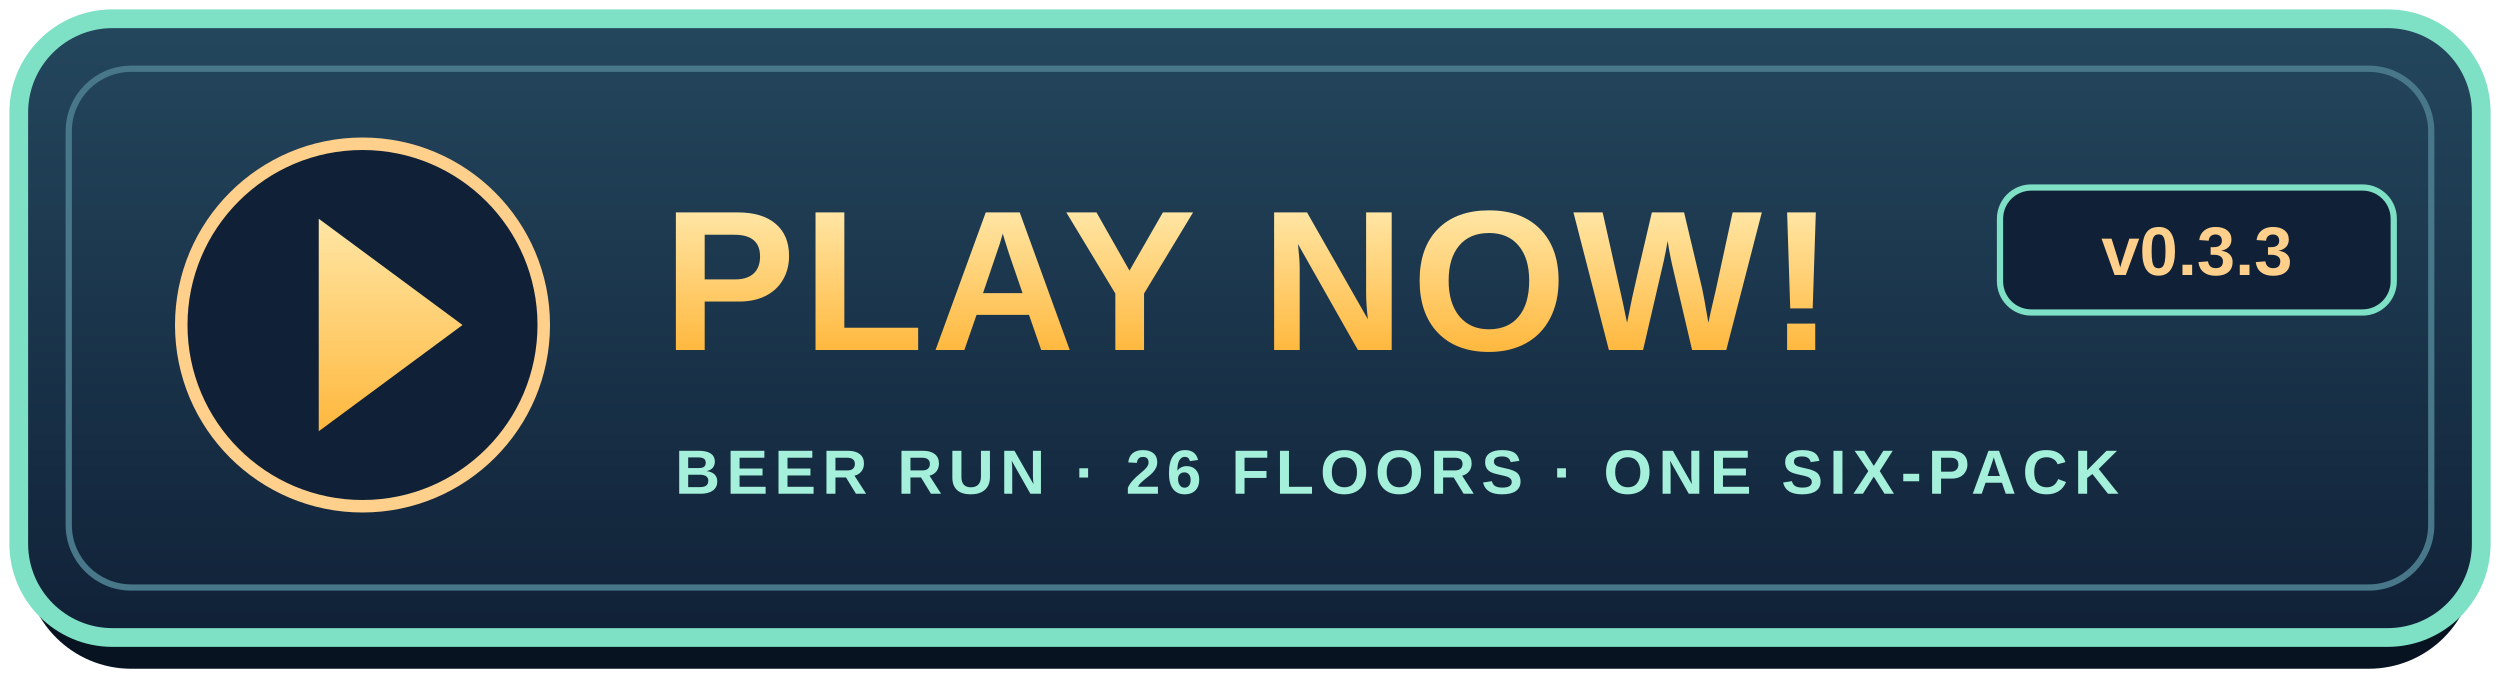
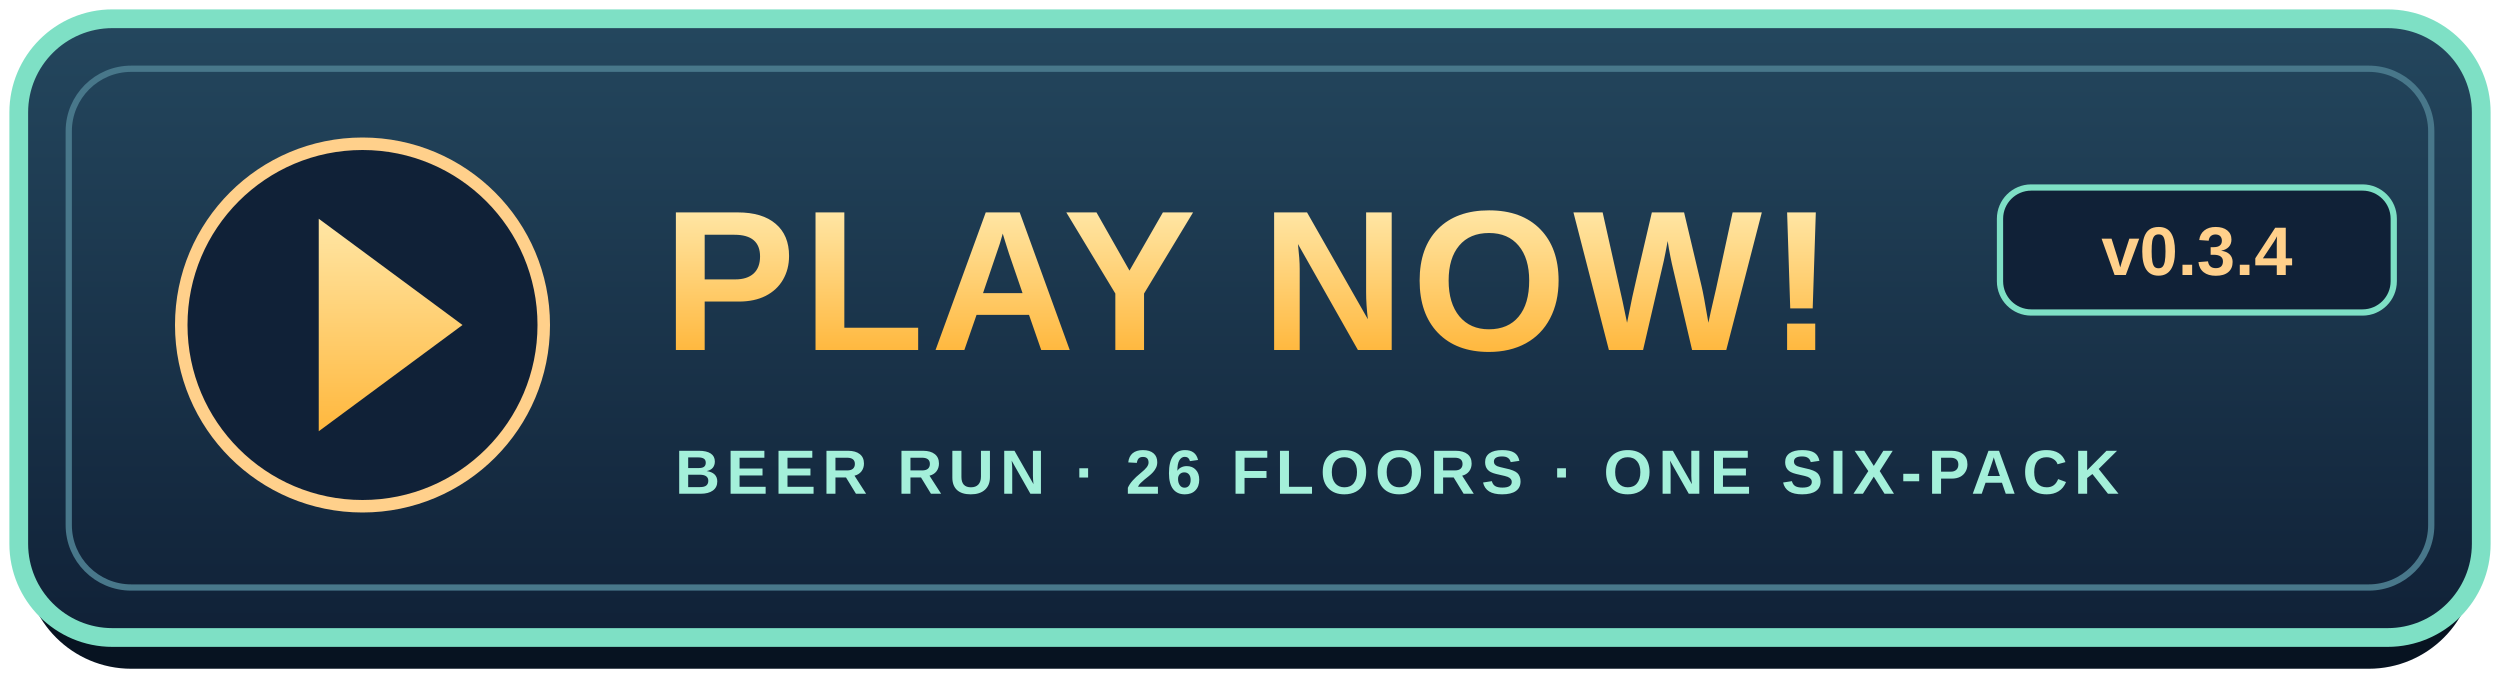
- <svg xmlns="http://www.w3.org/2000/svg" width="400" height="112" viewBox="0 0 400 112" role="img" aria-label="Play Now! Seth Happens Beer Run version 0.3.3">
+ <svg xmlns="http://www.w3.org/2000/svg" width="400" height="112" viewBox="0 0 400 112" role="img" aria-label="Play Now! Seth Happens Beer Run version 0.3.4">
  <defs>
    <linearGradient id="bg" x2="0" y2="1">
      <stop stop-color="#24475e" />
      <stop offset="1" stop-color="#102137" />
    </linearGradient>
    <linearGradient id="gold" x2="0" y2="1">
      <stop stop-color="#ffe6a5" />
      <stop offset="1" stop-color="#ffb83e" />
    </linearGradient>
  </defs>
  <rect x="4" y="9" width="392" height="98" rx="17" fill="#071321" />
  <rect x="3" y="3" width="394" height="99" rx="15" fill="url(#bg)" stroke="#7ee0c5" stroke-width="3" />
  <rect x="11" y="11" width="378" height="83" rx="10" fill="none" stroke="#48778a" />
  <circle cx="58" cy="52" r="29" fill="#102137" stroke="#ffd08b" stroke-width="2" />
  <path d="M51 35L74 52L51 69Z" fill="url(#gold)" />
  <text x="106" y="56" fill="url(#gold)" font-family="Arial,Helvetica,sans-serif" font-size="32" font-weight="900" letter-spacing="1">PLAY NOW!</text>
  <rect x="320" y="30" width="63" height="20" rx="5" fill="#102137" stroke="#7ee0c5" />
-   <text x="351.5" y="44" text-anchor="middle" fill="#ffd08b" font-family="Arial,Helvetica,sans-serif" font-size="11" font-weight="700">v0.3.3</text>
+   <text x="351.5" y="44" text-anchor="middle" fill="#ffd08b" font-family="Arial,Helvetica,sans-serif" font-size="11" font-weight="700">v0.3.4</text>
  <text x="108" y="79" fill="#a4f0da" font-family="Arial,Helvetica,sans-serif" font-size="10" font-weight="700" letter-spacing="1">BEER RUN · 26 FLOORS · ONE SIX-PACK</text>
</svg>
